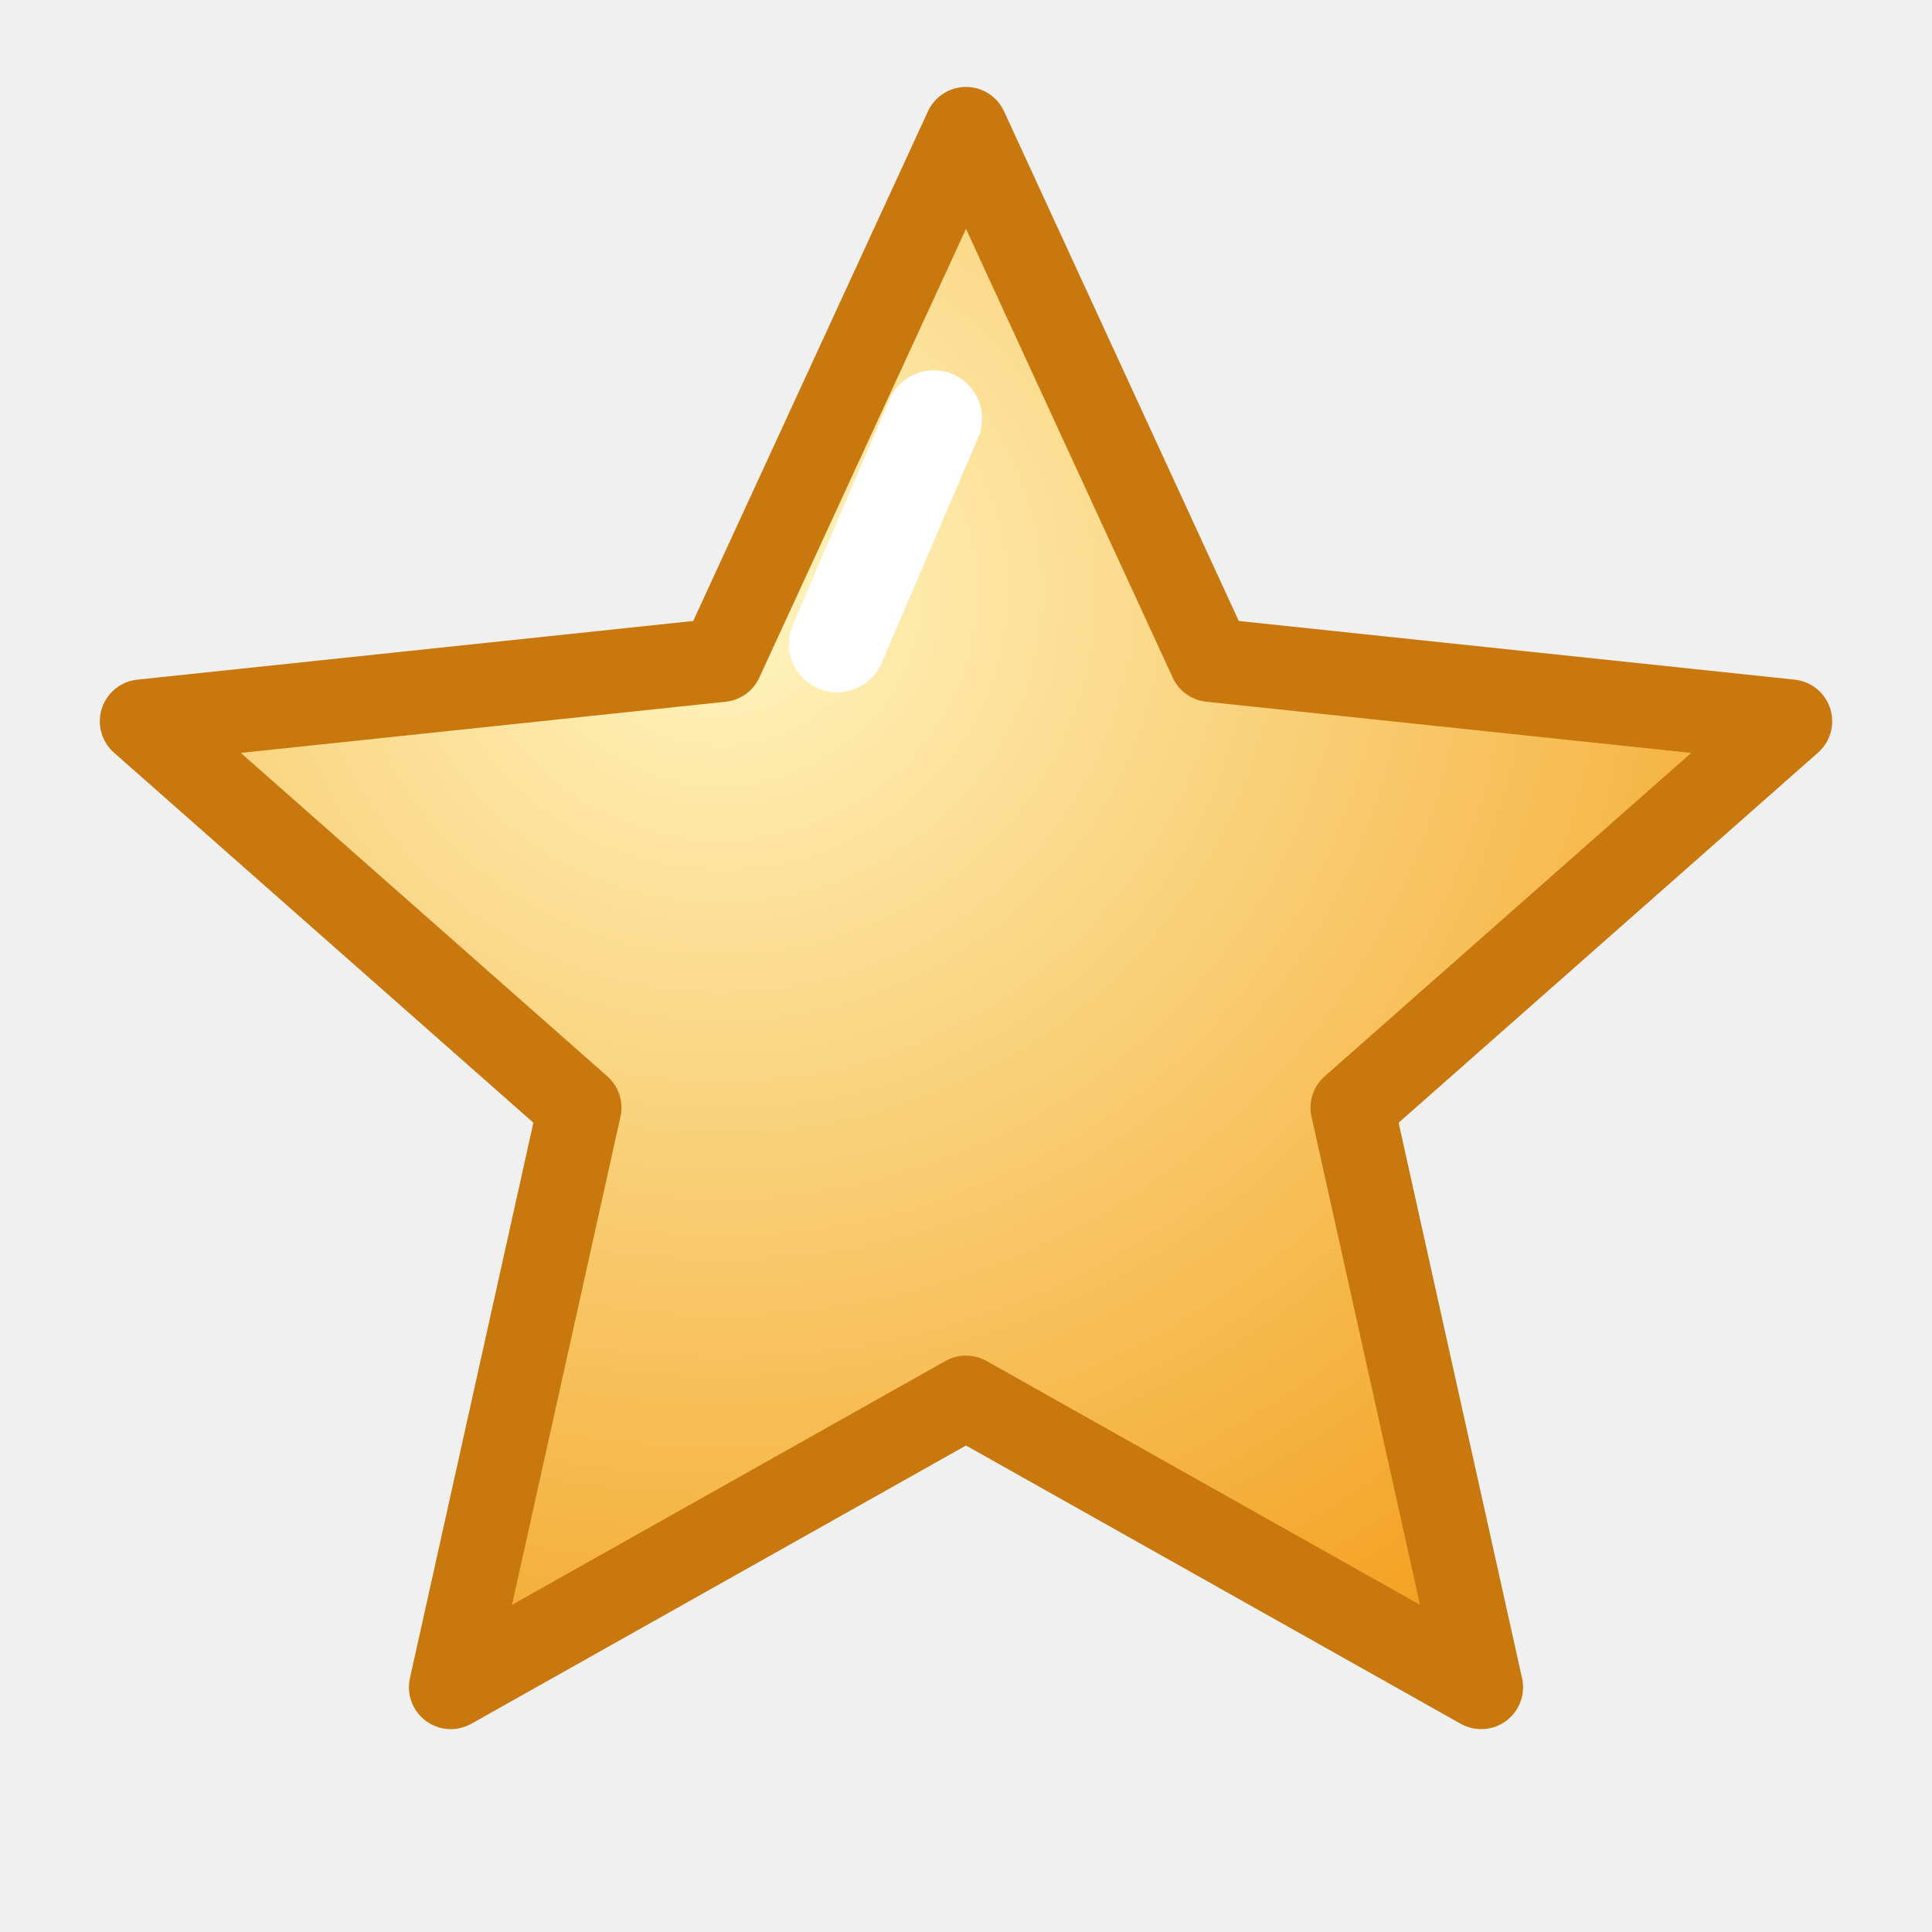
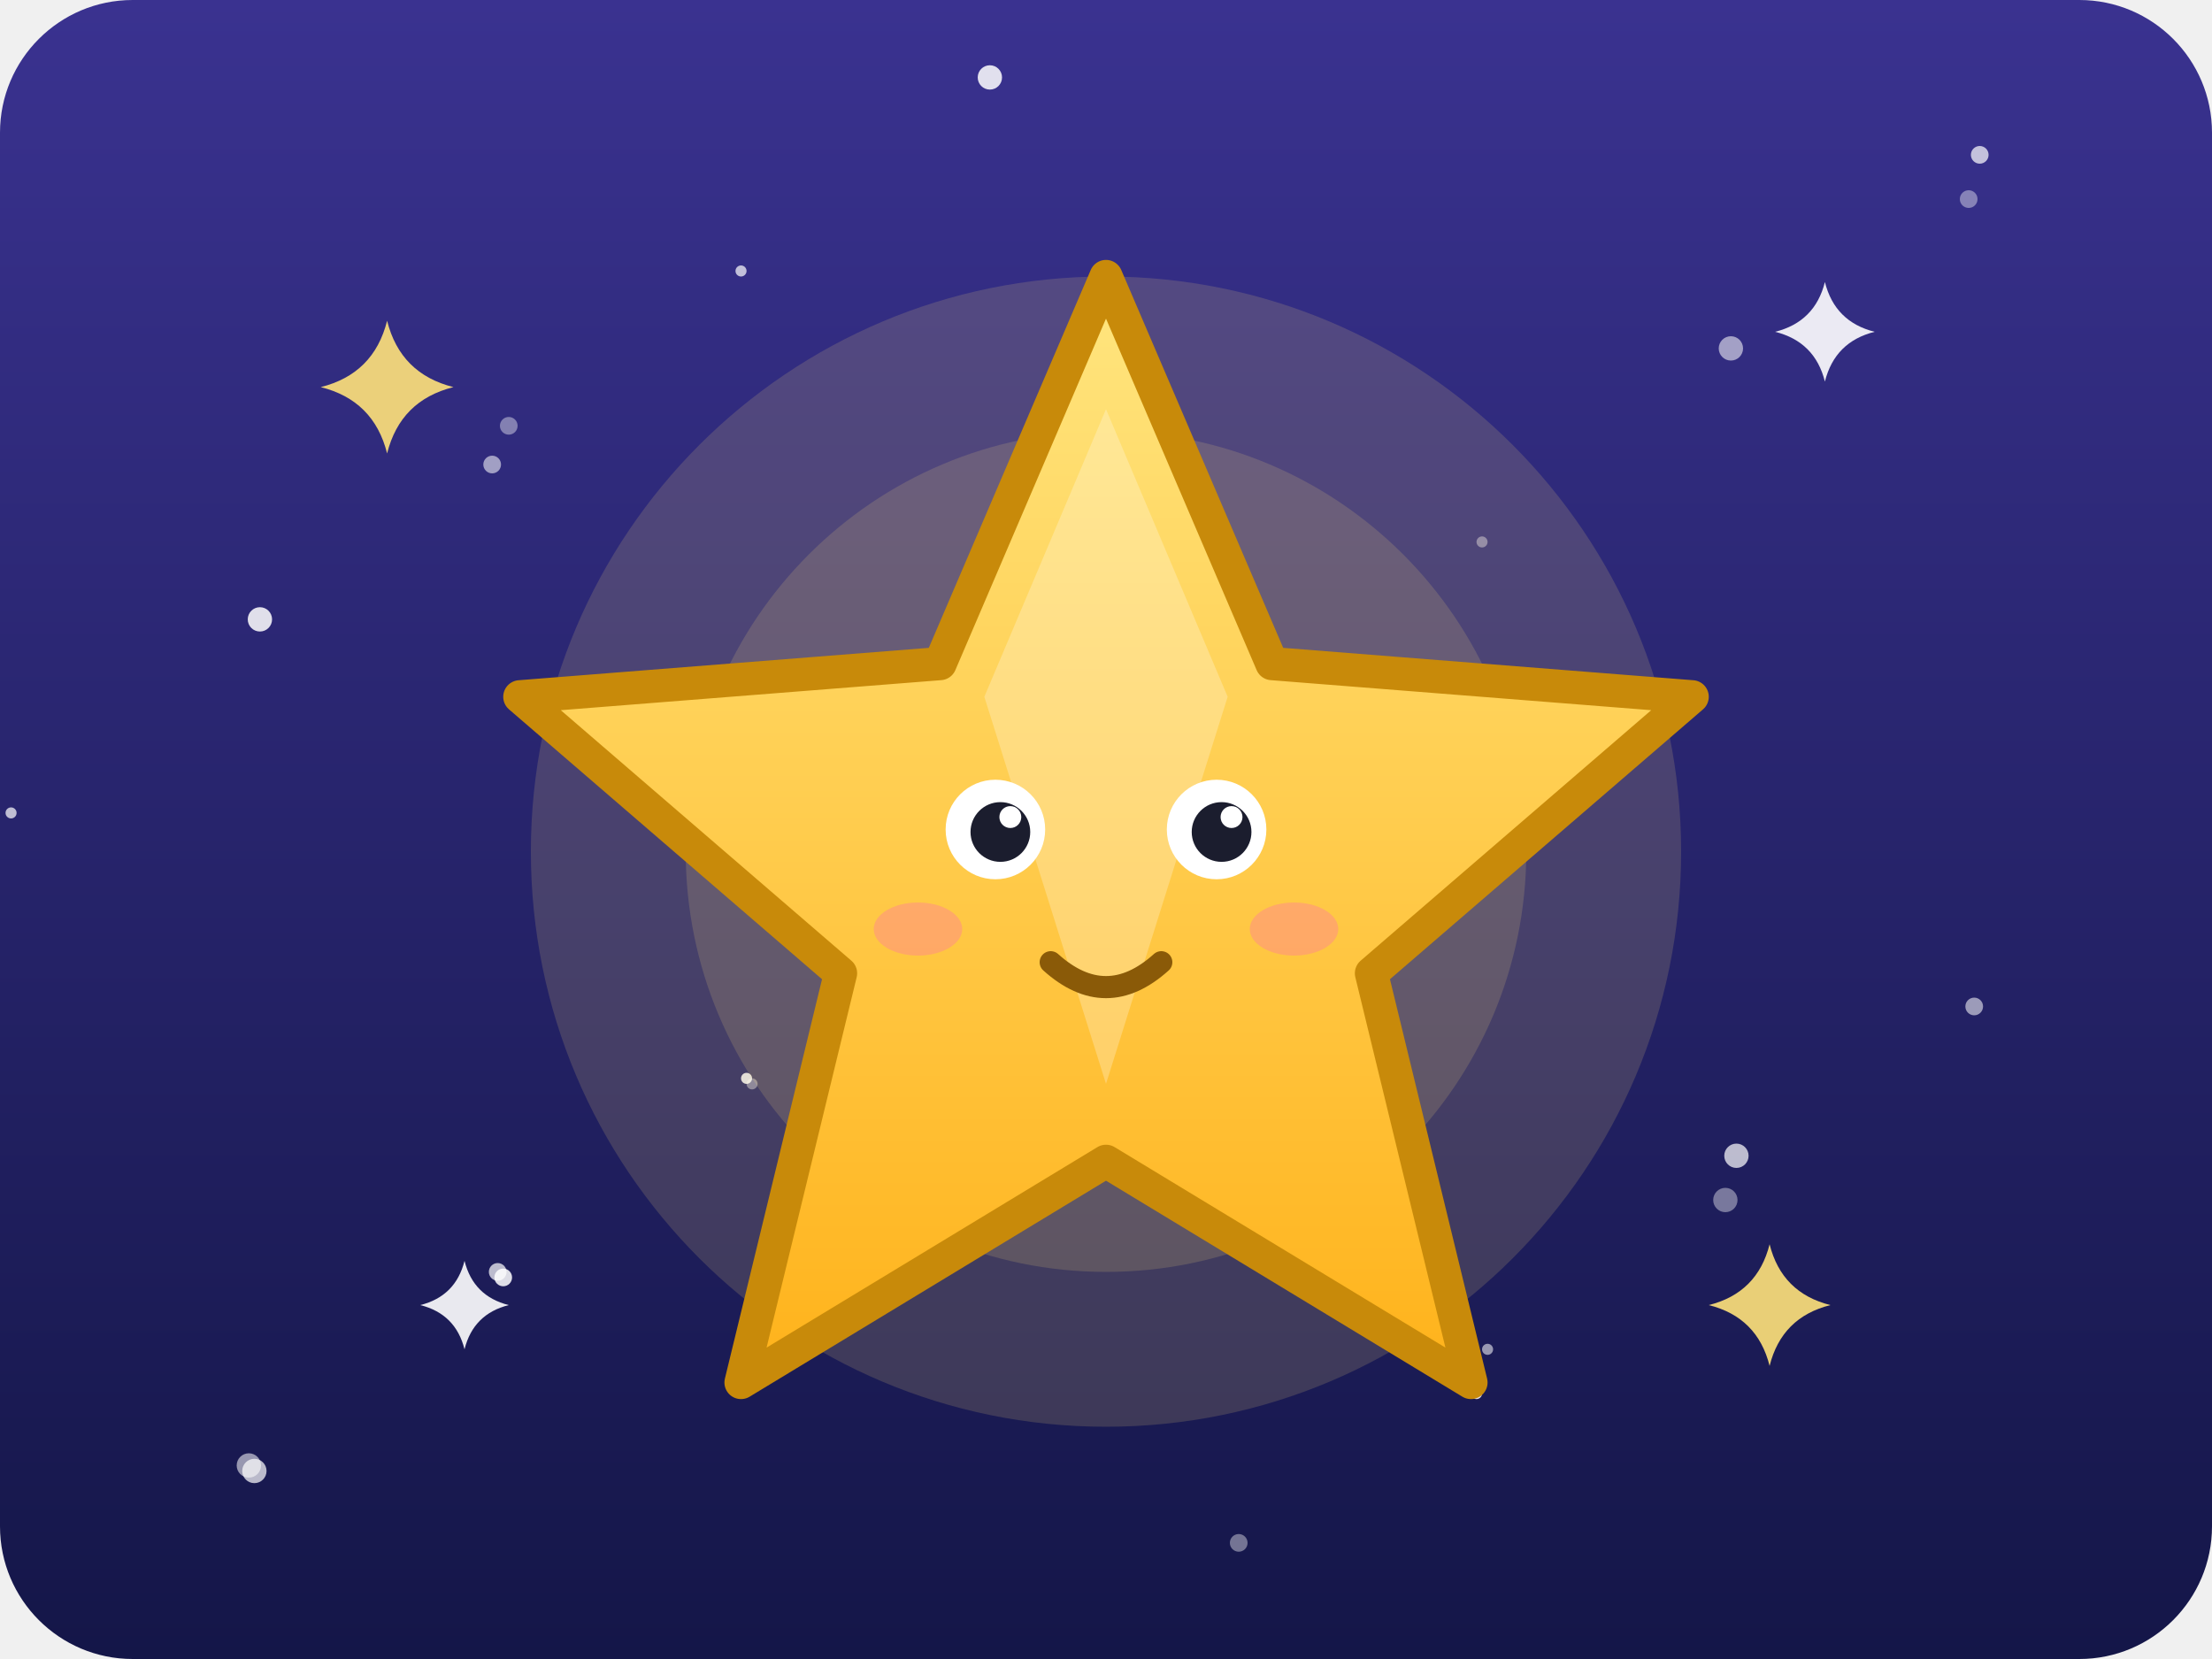
- <svg xmlns="http://www.w3.org/2000/svg" viewBox="-30 -30 60 60">
+ <svg xmlns="http://www.w3.org/2000/svg" width="400" height="300" viewBox="0 0 400 300">
  <defs>
-     <radialGradient id="sgEs" cx=".35" cy=".3" r=".85">
-       <stop offset="0" stop-color="#FFF6C2" />
-       <stop offset="1" stop-color="#F29A12" />
-     </radialGradient>
+     <clipPath id="cc">
+       <rect width="400" height="300" rx="24" />
+     </clipPath>
+     <linearGradient id="bg" x1="0" y1="0" x2="0" y2="1">
+       <stop offset="0" stop-color="#3A3290" />
+       <stop offset="1" stop-color="#141648" />
+     </linearGradient>
+     <linearGradient id="star" x1="0" y1="0" x2="0" y2="1">
+       <stop offset="0" stop-color="#FFE680" />
+       <stop offset="1" stop-color="#FFB21A" />
+     </linearGradient>
  </defs>
-   <path d="M0 -26L7.6 -9.5L25.6 -7.6L12 4.4L16 22.4L0 13.4L-16 22.4L-12 4.4L-25.6 -7.6L-7.6 -9.5Z" fill="url(#sgEs)" stroke="#C9780E" stroke-width="2.6" stroke-linejoin="round" />
-   <path d="M-4 -10 l3 -7" stroke="#fff" stroke-width="3" stroke-linecap="round" />
+   <rect width="400" height="300" rx="24" fill="url(#bg)" />
+   <g clip-path="url(#cc)">
+     <circle cx="0" cy="0" r="1" fill="#fff" opacity="0.4" />
+     <circle cx="89" cy="84" r="1.6" fill="#fff" opacity="0.55" />
+     <circle cx="178" cy="168" r="2.2" fill="#fff" opacity="0.7" />
+     <circle cx="267" cy="252" r="1" fill="#fff" opacity="0.85" />
+     <circle cx="356" cy="36" r="1.6" fill="#fff" opacity="0.4" />
+     <circle cx="45" cy="265" r="2.2" fill="#fff" opacity="0.55" />
+     <circle cx="134" cy="49" r="1" fill="#fff" opacity="0.7" />
+     <circle cx="223" cy="133" r="1.6" fill="#fff" opacity="0.85" />
+     <circle cx="312" cy="217" r="2.2" fill="#fff" opacity="0.4" />
+     <circle cx="1" cy="1" r="1" fill="#fff" opacity="0.55" />
+     <circle cx="90" cy="230" r="1.6" fill="#fff" opacity="0.7" />
+     <circle cx="179" cy="14" r="2.2" fill="#fff" opacity="0.85" />
+     <circle cx="268" cy="98" r="1" fill="#fff" opacity="0.4" />
+     <circle cx="357" cy="182" r="1.6" fill="#fff" opacity="0.55" />
+     <circle cx="46" cy="266" r="2.2" fill="#fff" opacity="0.7" />
+     <circle cx="135" cy="195" r="1" fill="#fff" opacity="0.85" />
+     <circle cx="224" cy="279" r="1.6" fill="#fff" opacity="0.4" />
+     <circle cx="313" cy="63" r="2.2" fill="#fff" opacity="0.55" />
+     <circle cx="2" cy="147" r="1" fill="#fff" opacity="0.7" />
+     <circle cx="91" cy="231" r="1.6" fill="#fff" opacity="0.85" />
+     <circle cx="180" cy="160" r="2.2" fill="#fff" opacity="0.4" />
+     <circle cx="269" cy="244" r="1" fill="#fff" opacity="0.55" />
+     <circle cx="358" cy="28" r="1.6" fill="#fff" opacity="0.7" />
+     <circle cx="47" cy="112" r="2.2" fill="#fff" opacity="0.85" />
+     <circle cx="136" cy="196" r="1" fill="#fff" opacity="0.4" />
+     <circle cx="225" cy="125" r="1.6" fill="#fff" opacity="0.55" />
+     <circle cx="314" cy="209" r="2.2" fill="#fff" opacity="0.7" />
+     <circle cx="3" cy="293" r="1" fill="#fff" opacity="0.85" />
+     <circle cx="92" cy="77" r="1.6" fill="#fff" opacity="0.4" />
+     <circle cx="181" cy="161" r="2.2" fill="#fff" opacity="0.55" />
+     <path transform="translate(70 70) scale(1.2)" d="M0 -10 Q2 -2 10 0 Q2 2 0 10 Q-2 2 -10 0 Q-2 -2 0 -10Z" fill="#FFE27A" opacity="0.9" />
+     <path transform="translate(330 60) scale(0.9)" d="M0 -10 Q2 -2 10 0 Q2 2 0 10 Q-2 2 -10 0 Q-2 -2 0 -10Z" fill="#fff" opacity="0.9" />
+     <path transform="translate(320 236) scale(1.1)" d="M0 -10 Q2 -2 10 0 Q2 2 0 10 Q-2 2 -10 0 Q-2 -2 0 -10Z" fill="#FFE27A" opacity="0.9" />
+     <path transform="translate(84 236) scale(0.8)" d="M0 -10 Q2 -2 10 0 Q2 2 0 10 Q-2 2 -10 0 Q-2 -2 0 -10Z" fill="#fff" opacity="0.9" />
+   </g>
+   <circle cx="200" cy="154" r="104" fill="#FFE27A" opacity=".16" />
+   <circle cx="200" cy="154" r="76" fill="#FFE27A" opacity=".16" />
+   <path d="M200 50 L230 120 L306 126 L248 176 L266 250 L200 210 L134 250 L152 176 L94 126 L170 120Z" fill="url(#star)" stroke="#C88A0A" stroke-width="6" stroke-linejoin="round" />
+   <path d="M200 74 L222 126 L200 196 L178 126Z" fill="#fff" opacity=".25" />
+   <circle cx="180" cy="150" r="9" fill="#fff" />
+   <circle cx="180.9" cy="150.45" r="5.4" fill="#1B1D2E" />
+   <circle cx="182.7" cy="147.75" r="1.98" fill="#fff" />
+   <circle cx="220" cy="150" r="9" fill="#fff" />
+   <circle cx="220.9" cy="150.45" r="5.4" fill="#1B1D2E" />
+   <circle cx="222.7" cy="147.75" r="1.98" fill="#fff" />
+   <path d="M190 174 q10 9 20 0" stroke="#8A5A08" stroke-width="4" fill="none" stroke-linecap="round" />
+   <ellipse cx="166" cy="168" rx="8" ry="4.8" fill="#FF6FA8" opacity=".35" />
+   <ellipse cx="234" cy="168" rx="8" ry="4.8" fill="#FF6FA8" opacity=".35" />
</svg>
